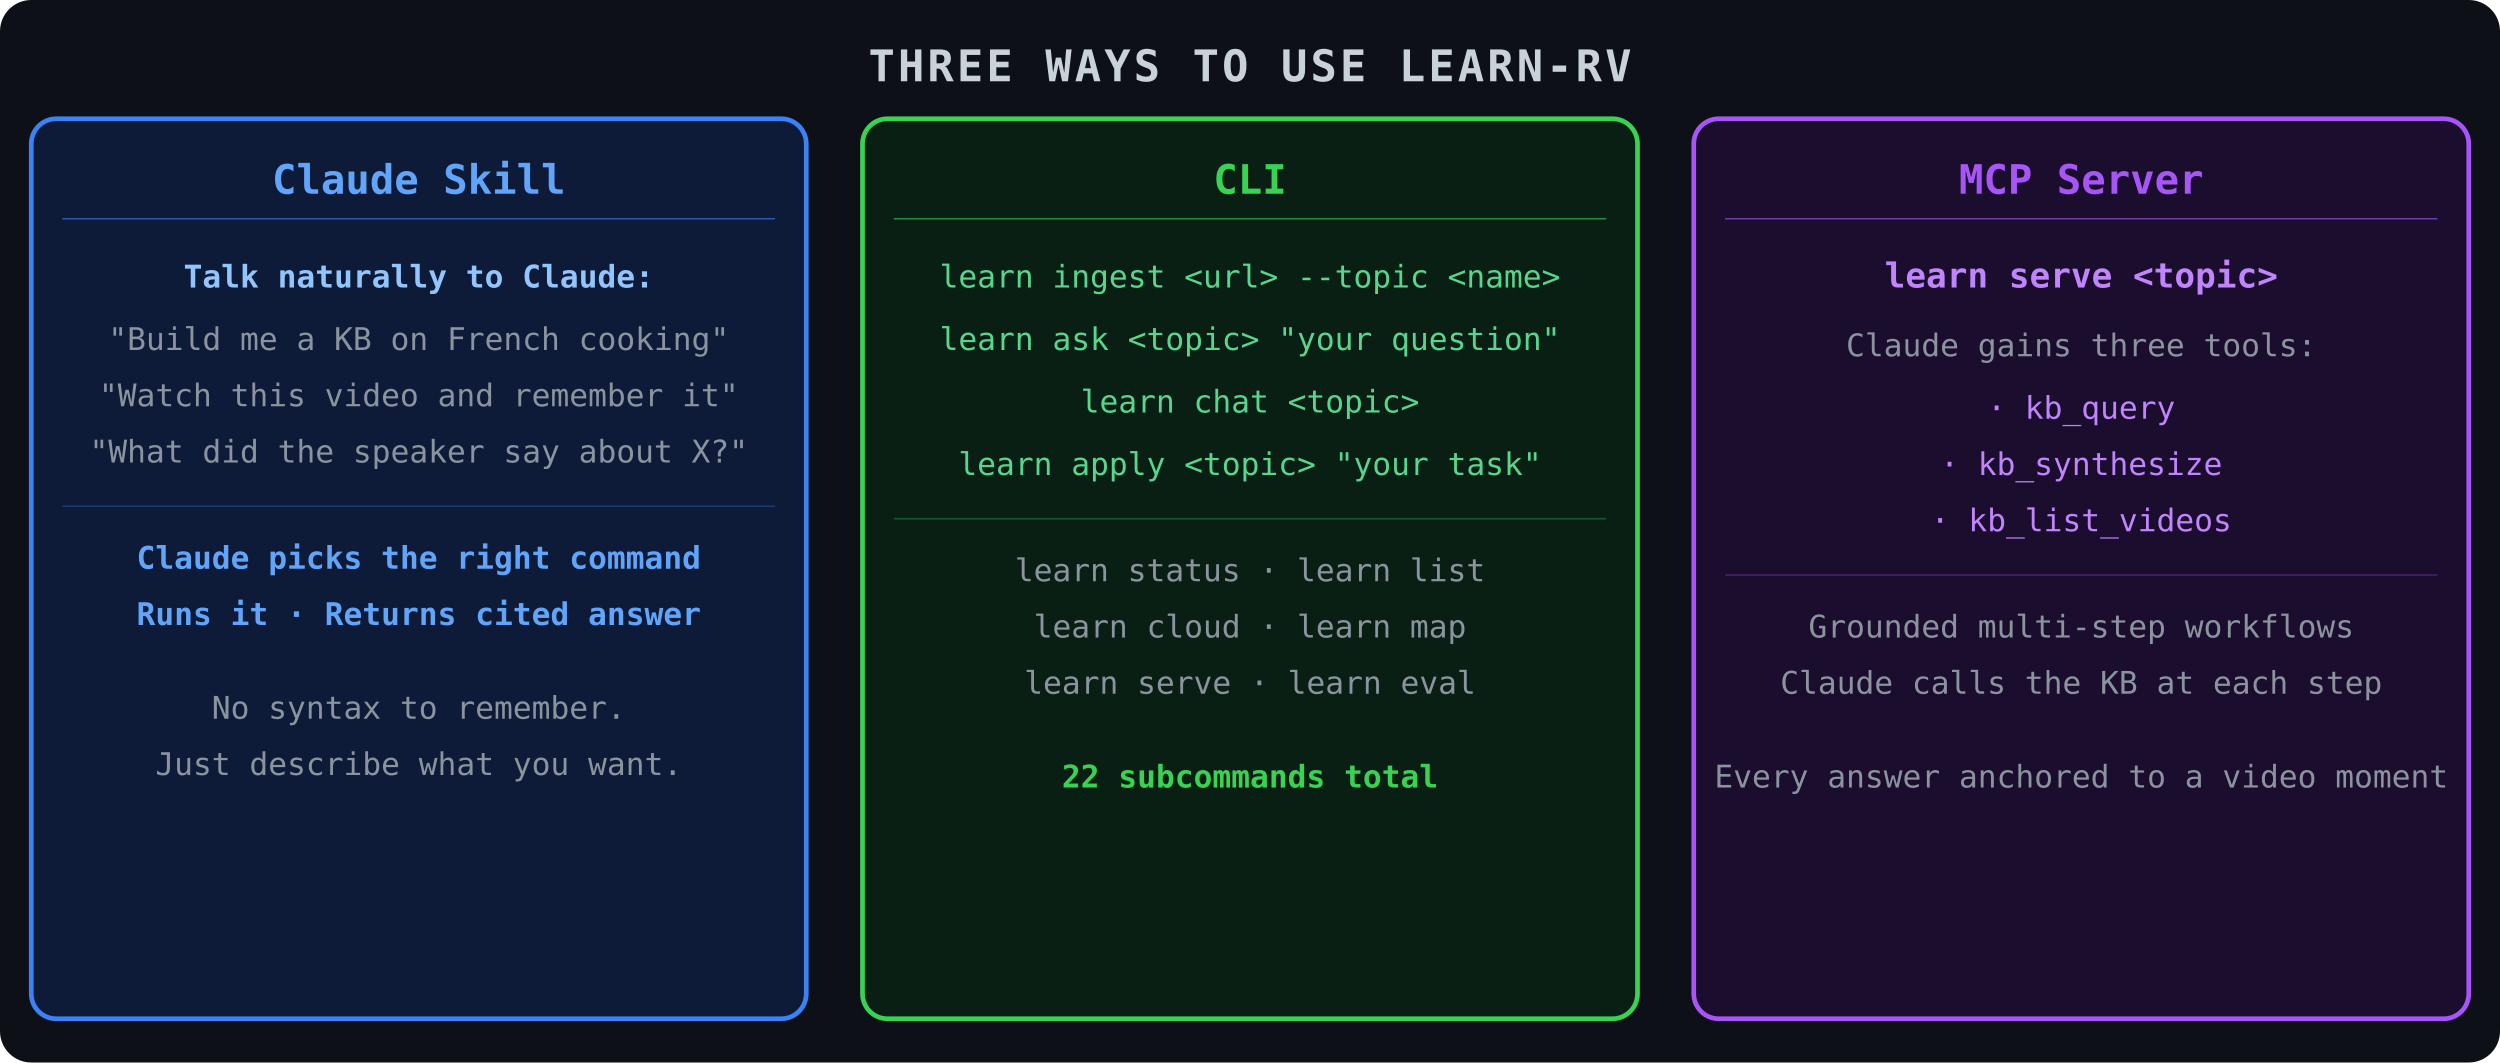
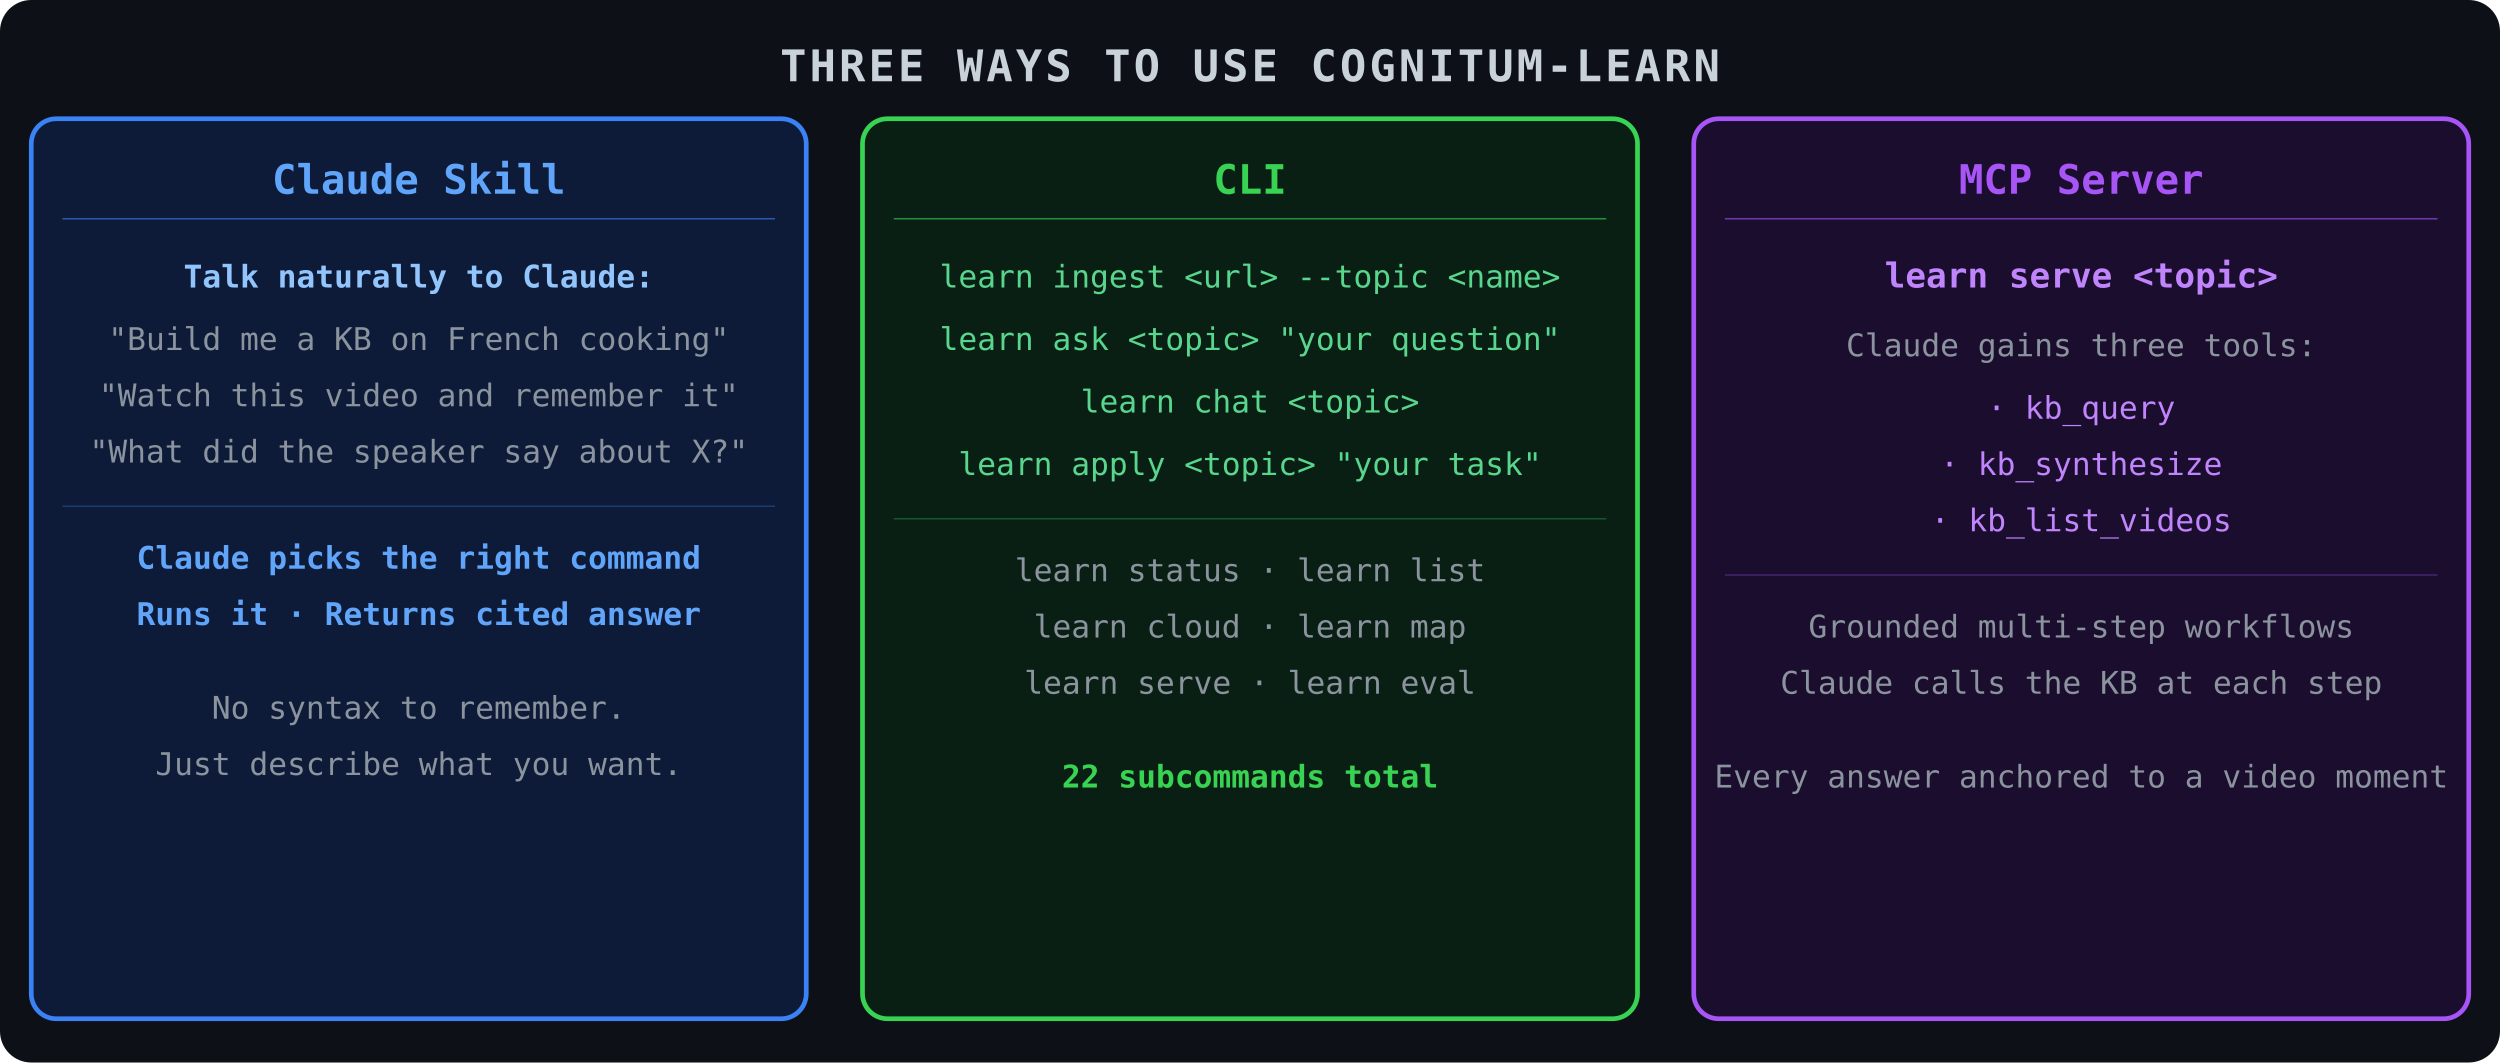
<svg xmlns="http://www.w3.org/2000/svg" viewBox="0 0 800 340" width="800" height="340">
  <rect width="800" height="340" fill="#0d1117" rx="10" />
-   <text x="400" y="26" fill="#c9d1d9" font-family="monospace,sans-serif" font-size="14" font-weight="bold" text-anchor="middle" letter-spacing="1">THREE WAYS TO USE LEARN-RV</text>
+   <text x="400" y="26" fill="#c9d1d9" font-family="monospace,sans-serif" font-size="14" font-weight="bold" text-anchor="middle" letter-spacing="1">THREE WAYS TO USE COGNITUM-LEARN</text>
  <rect x="10" y="38" width="248" height="288" rx="8" fill="#0d1b38" stroke="#3b82f6" stroke-width="1.5" />
  <text x="134" y="62" fill="#60a5fa" font-family="monospace,sans-serif" font-size="13" font-weight="bold" text-anchor="middle">Claude Skill</text>
  <line x1="20" y1="70" x2="248" y2="70" stroke="#3b82f6" stroke-width="0.5" opacity="0.6" />
  <text x="134" y="92" fill="#93c5fd" font-family="monospace,sans-serif" font-size="10" font-weight="bold" text-anchor="middle">Talk naturally to Claude:</text>
  <text x="134" y="112" fill="#8b949e" font-family="monospace,sans-serif" font-size="10" text-anchor="middle">"Build me a KB on French cooking"</text>
  <text x="134" y="130" fill="#8b949e" font-family="monospace,sans-serif" font-size="10" text-anchor="middle">"Watch this video and remember it"</text>
  <text x="134" y="148" fill="#8b949e" font-family="monospace,sans-serif" font-size="10" text-anchor="middle">"What did the speaker say about X?"</text>
  <line x1="20" y1="162" x2="248" y2="162" stroke="#3b82f6" stroke-width="0.5" opacity="0.3" />
  <text x="134" y="182" fill="#60a5fa" font-family="monospace,sans-serif" font-size="10" font-weight="bold" text-anchor="middle">Claude picks the right command</text>
  <text x="134" y="200" fill="#60a5fa" font-family="monospace,sans-serif" font-size="10" font-weight="bold" text-anchor="middle">Runs it · Returns cited answer</text>
  <text x="134" y="230" fill="#8b949e" font-family="monospace,sans-serif" font-size="10" text-anchor="middle">No syntax to remember.</text>
  <text x="134" y="248" fill="#8b949e" font-family="monospace,sans-serif" font-size="10" text-anchor="middle">Just describe what you want.</text>
  <rect x="276" y="38" width="248" height="288" rx="8" fill="#0a1f14" stroke="#39d353" stroke-width="1.5" />
  <text x="400" y="62" fill="#39d353" font-family="monospace,sans-serif" font-size="13" font-weight="bold" text-anchor="middle">CLI</text>
  <line x1="286" y1="70" x2="514" y2="70" stroke="#39d353" stroke-width="0.5" opacity="0.6" />
  <text x="400" y="92" fill="#58d68d" font-family="monospace,sans-serif" font-size="10" text-anchor="middle">learn ingest &lt;url&gt; --topic &lt;name&gt;</text>
  <text x="400" y="112" fill="#58d68d" font-family="monospace,sans-serif" font-size="10" text-anchor="middle">learn ask &lt;topic&gt; "your question"</text>
  <text x="400" y="132" fill="#58d68d" font-family="monospace,sans-serif" font-size="10" text-anchor="middle">learn chat &lt;topic&gt;</text>
  <text x="400" y="152" fill="#58d68d" font-family="monospace,sans-serif" font-size="10" text-anchor="middle">learn apply &lt;topic&gt; "your task"</text>
  <line x1="286" y1="166" x2="514" y2="166" stroke="#39d353" stroke-width="0.5" opacity="0.3" />
  <text x="400" y="186" fill="#8b949e" font-family="monospace,sans-serif" font-size="10" text-anchor="middle">learn status · learn list</text>
  <text x="400" y="204" fill="#8b949e" font-family="monospace,sans-serif" font-size="10" text-anchor="middle">learn cloud · learn map</text>
  <text x="400" y="222" fill="#8b949e" font-family="monospace,sans-serif" font-size="10" text-anchor="middle">learn serve · learn eval</text>
  <text x="400" y="252" fill="#39d353" font-family="monospace,sans-serif" font-size="10" font-weight="bold" text-anchor="middle">22 subcommands total</text>
  <rect x="542" y="38" width="248" height="288" rx="8" fill="#1a0d2e" stroke="#a855f7" stroke-width="1.5" />
  <text x="666" y="62" fill="#a855f7" font-family="monospace,sans-serif" font-size="13" font-weight="bold" text-anchor="middle">MCP Server</text>
  <line x1="552" y1="70" x2="780" y2="70" stroke="#a855f7" stroke-width="0.5" opacity="0.6" />
  <text x="666" y="92" fill="#c084fc" font-family="monospace,sans-serif" font-size="11" font-weight="bold" text-anchor="middle">learn serve &lt;topic&gt;</text>
  <text x="666" y="114" fill="#8b949e" font-family="monospace,sans-serif" font-size="10" text-anchor="middle">Claude gains three tools:</text>
  <text x="666" y="134" fill="#c084fc" font-family="monospace,sans-serif" font-size="10" text-anchor="middle">· kb_query</text>
  <text x="666" y="152" fill="#c084fc" font-family="monospace,sans-serif" font-size="10" text-anchor="middle">· kb_synthesize</text>
  <text x="666" y="170" fill="#c084fc" font-family="monospace,sans-serif" font-size="10" text-anchor="middle">· kb_list_videos</text>
  <line x1="552" y1="184" x2="780" y2="184" stroke="#a855f7" stroke-width="0.5" opacity="0.3" />
  <text x="666" y="204" fill="#8b949e" font-family="monospace,sans-serif" font-size="10" text-anchor="middle">Grounded multi-step workflows</text>
  <text x="666" y="222" fill="#8b949e" font-family="monospace,sans-serif" font-size="10" text-anchor="middle">Claude calls the KB at each step</text>
  <text x="666" y="252" fill="#8b949e" font-family="monospace,sans-serif" font-size="10" text-anchor="middle">Every answer anchored to a video moment</text>
</svg>
